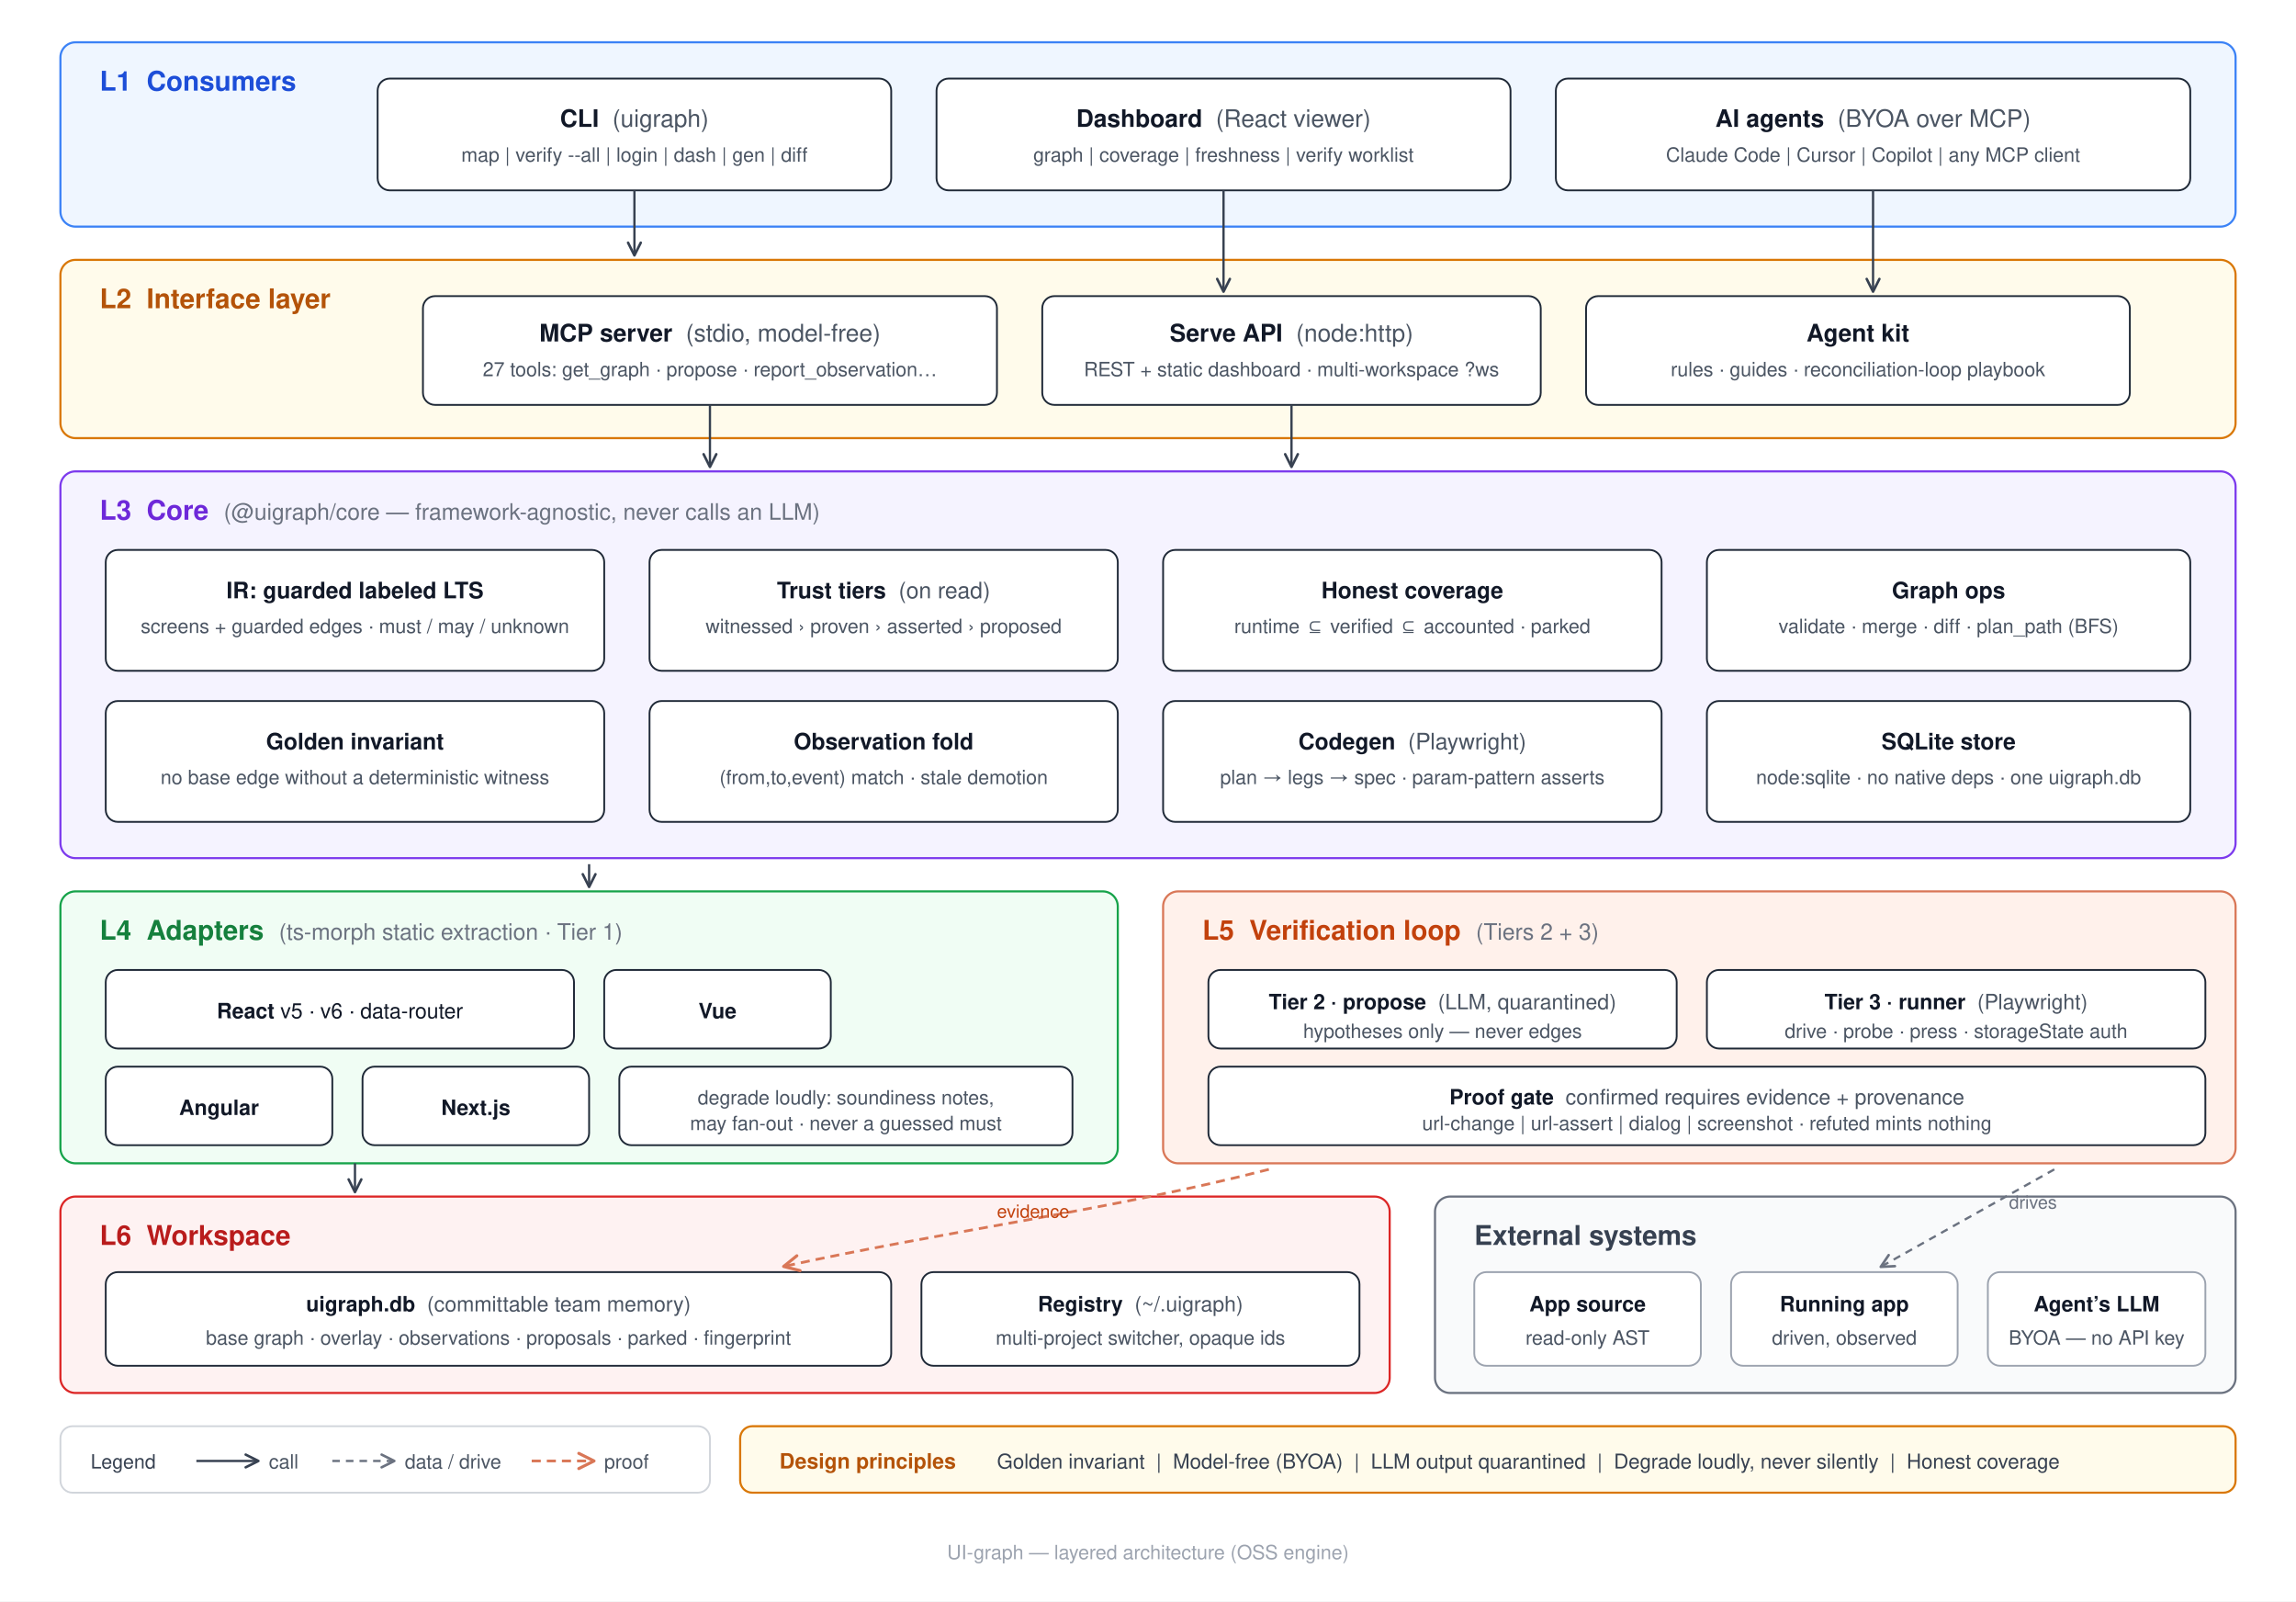
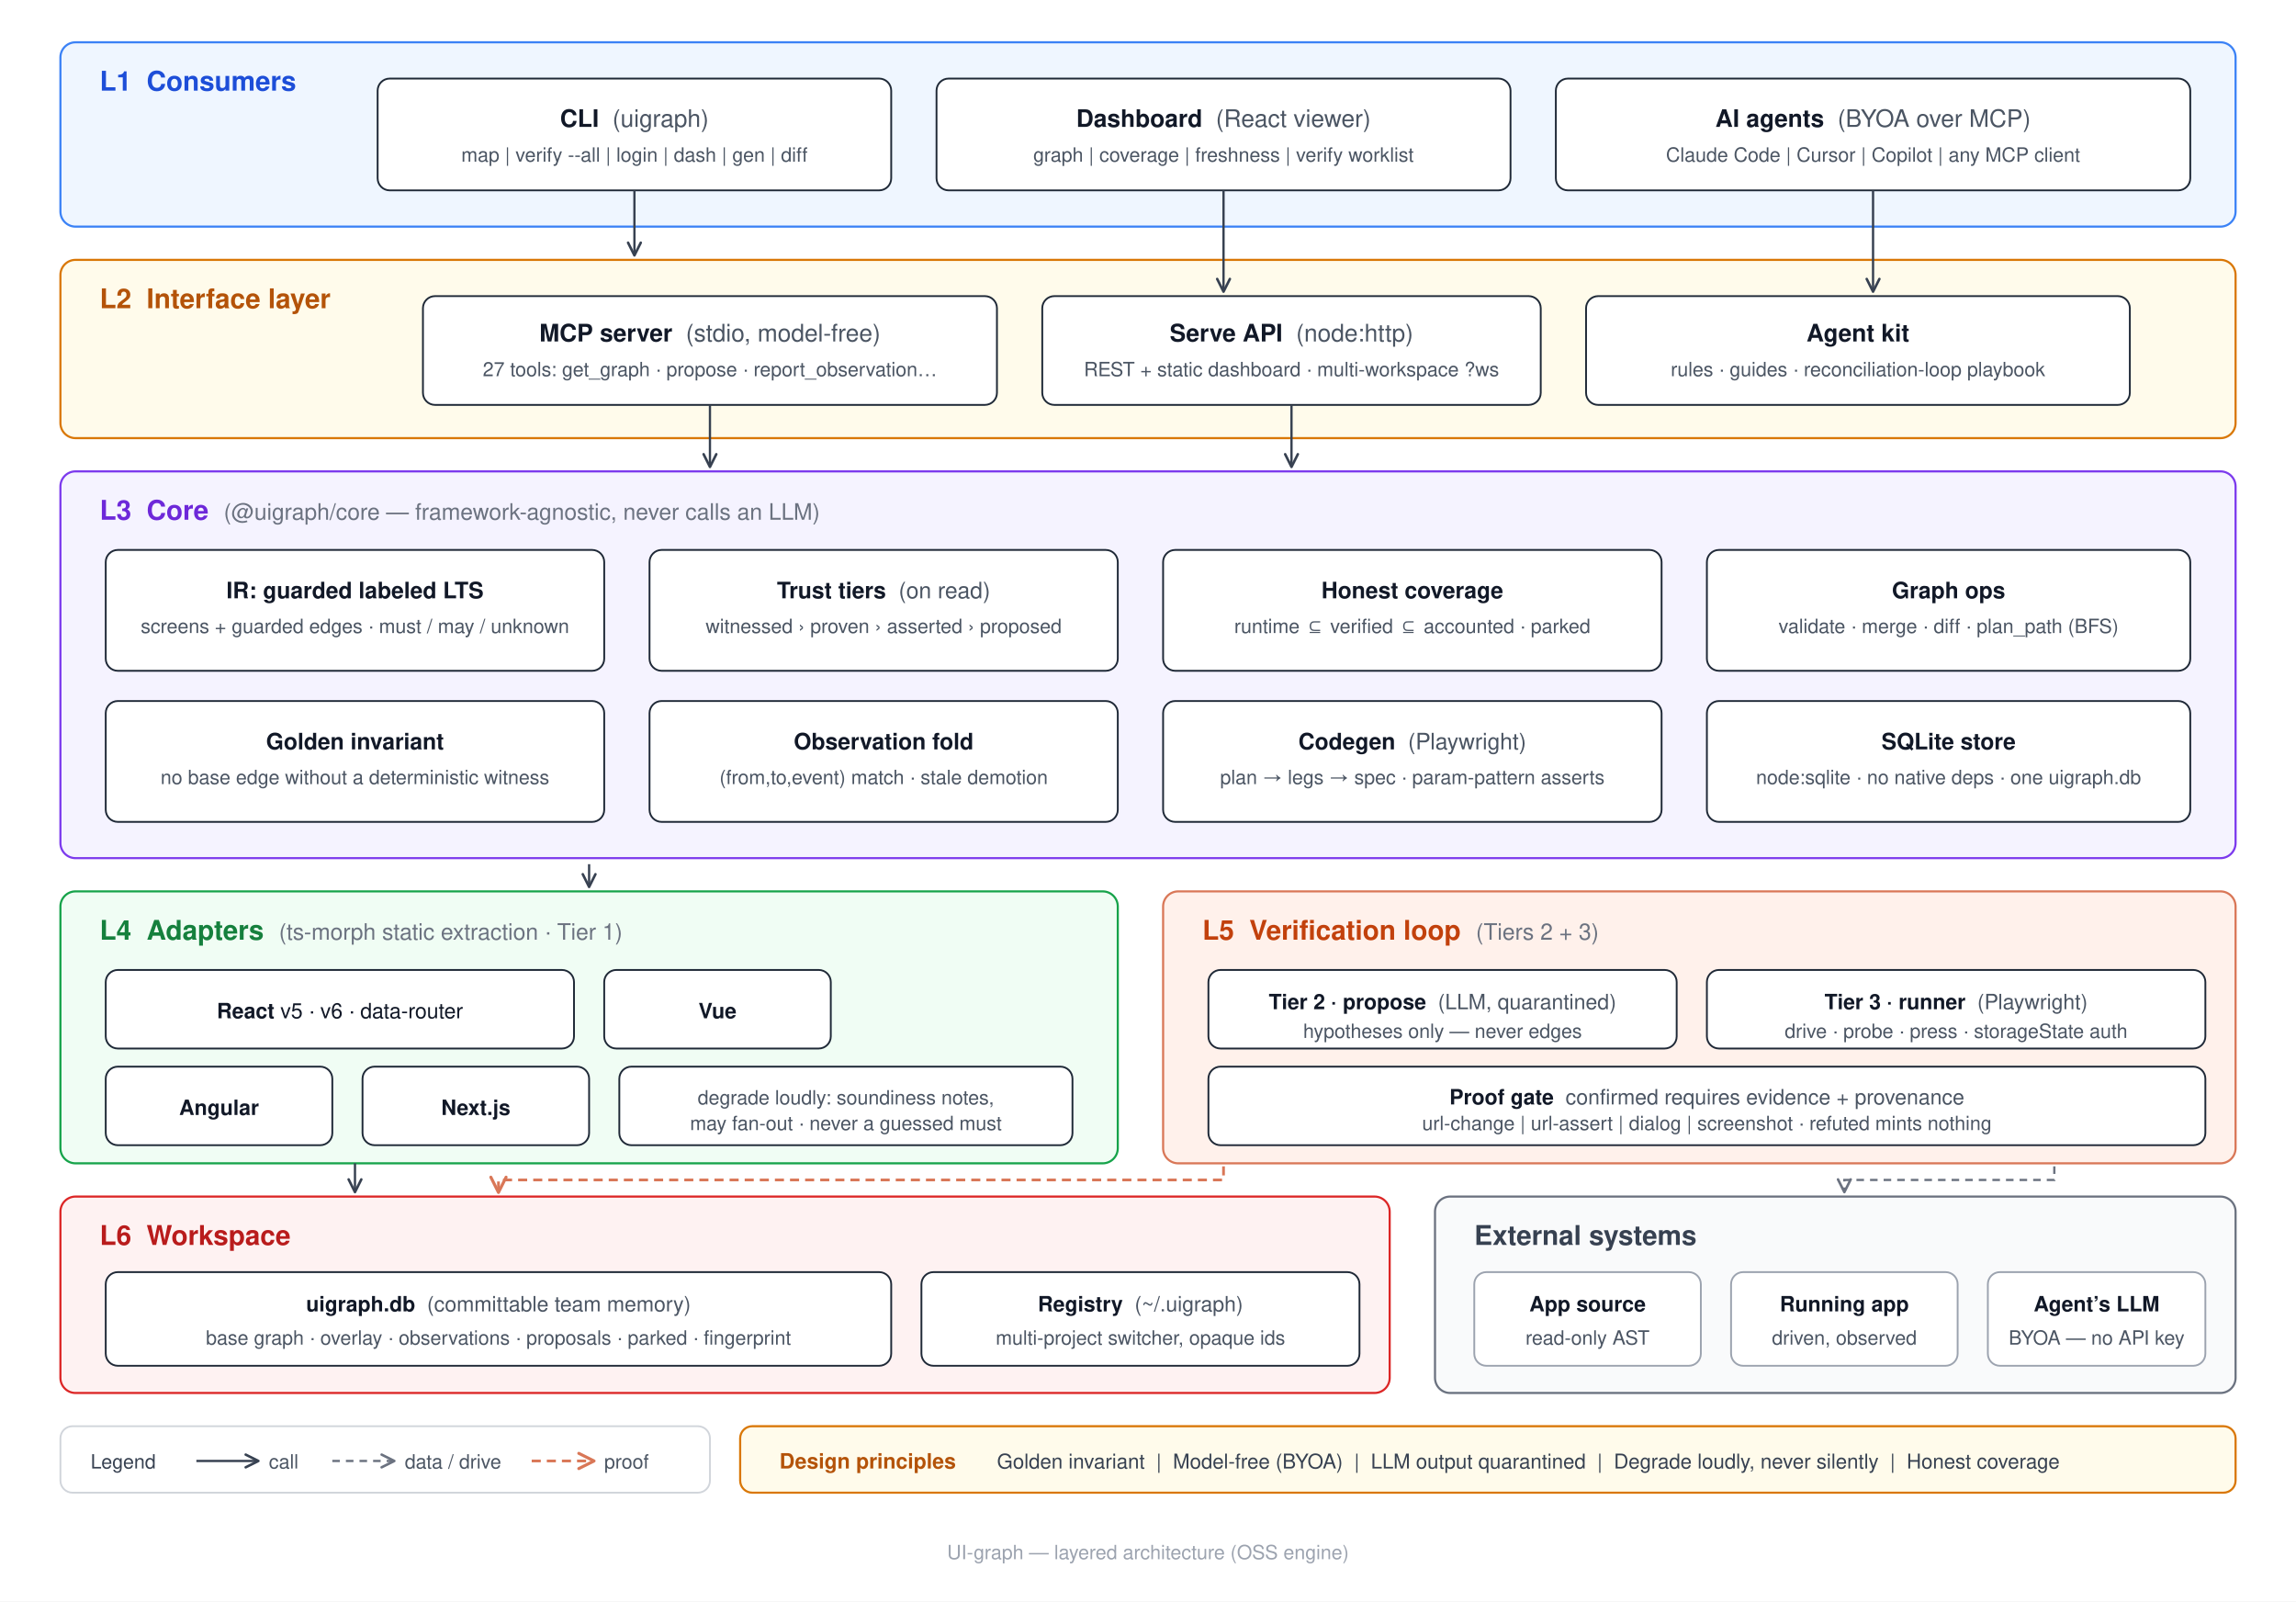
<svg xmlns="http://www.w3.org/2000/svg" width="1520" height="1060" viewBox="0 0 1520 1060" role="img" style="font-family: -apple-system, 'Segoe UI', Helvetica, Arial, sans-serif;">
  <defs>
    <marker id="arr" viewBox="0 0 10 10" refX="8" refY="5" markerWidth="7" markerHeight="7" orient="auto-start-reverse">
      <path d="M1 1L9 5L1 9" fill="none" stroke="context-stroke" stroke-width="1.6" stroke-linecap="round" stroke-linejoin="round" />
    </marker>
  </defs>
  <rect width="1520" height="1060" fill="#FFFFFF" />
  <rect x="40" y="28" width="1440" height="122" rx="10" fill="#eff6ff" stroke="#3b82f6" stroke-width="1.4" />
  <text x="66" y="60" fill="#1d4ed8" font-size="18" font-weight="600">L1  Consumers</text>
  <rect x="250" y="52" width="340" height="74" rx="8" fill="#FFFFFF" stroke="#1f2937" stroke-width="1.2" />
  <text x="420" y="84" text-anchor="middle" font-size="16" font-weight="600" fill="#111827">CLI  <tspan font-weight="400" fill="#4b5563">(uigraph)</tspan>
  </text>
  <text x="420" y="107" text-anchor="middle" font-size="13" fill="#4b5563">map | verify --all | login | dash | gen | diff</text>
  <rect x="620" y="52" width="380" height="74" rx="8" fill="#FFFFFF" stroke="#1f2937" stroke-width="1.2" />
  <text x="810" y="84" text-anchor="middle" font-size="16" font-weight="600" fill="#111827">Dashboard  <tspan font-weight="400" fill="#4b5563">(React viewer)</tspan>
  </text>
  <text x="810" y="107" text-anchor="middle" font-size="13" fill="#4b5563">graph | coverage | freshness | verify worklist</text>
  <rect x="1030" y="52" width="420" height="74" rx="8" fill="#FFFFFF" stroke="#1f2937" stroke-width="1.2" />
  <text x="1240" y="84" text-anchor="middle" font-size="16" font-weight="600" fill="#111827">AI agents  <tspan font-weight="400" fill="#4b5563">(BYOA over MCP)</tspan>
  </text>
  <text x="1240" y="107" text-anchor="middle" font-size="13" fill="#4b5563">Claude Code | Cursor | Copilot | any MCP client</text>
  <rect x="40" y="172" width="1440" height="118" rx="10" fill="#fffbeb" stroke="#d97706" stroke-width="1.4" />
  <text x="66" y="204" fill="#b45309" font-size="18" font-weight="600">L2  Interface layer</text>
  <rect x="280" y="196" width="380" height="72" rx="8" fill="#FFFFFF" stroke="#1f2937" stroke-width="1.2" />
  <text x="470" y="226" text-anchor="middle" font-size="16" font-weight="600" fill="#111827">MCP server  <tspan font-weight="400" fill="#4b5563">(stdio, model-free)</tspan>
  </text>
  <text x="470" y="249" text-anchor="middle" font-size="13" fill="#4b5563">27 tools: get_graph · propose · report_observation…</text>
  <rect x="690" y="196" width="330" height="72" rx="8" fill="#FFFFFF" stroke="#1f2937" stroke-width="1.2" />
  <text x="855" y="226" text-anchor="middle" font-size="16" font-weight="600" fill="#111827">Serve API  <tspan font-weight="400" fill="#4b5563">(node:http)</tspan>
  </text>
  <text x="855" y="249" text-anchor="middle" font-size="13" fill="#4b5563">REST + static dashboard · multi-workspace ?ws</text>
  <rect x="1050" y="196" width="360" height="72" rx="8" fill="#FFFFFF" stroke="#1f2937" stroke-width="1.2" />
  <text x="1230" y="226" text-anchor="middle" font-size="16" font-weight="600" fill="#111827">Agent kit</text>
  <text x="1230" y="249" text-anchor="middle" font-size="13" fill="#4b5563">rules · guides · reconciliation-loop playbook</text>
  <rect x="40" y="312" width="1440" height="256" rx="10" fill="#f5f3ff" stroke="#7c3aed" stroke-width="1.4" />
  <text x="66" y="344" fill="#6d28d9" font-size="18" font-weight="600">L3  Core  <tspan font-weight="400" font-size="15" fill="#6b7280">(@uigraph/core — framework-agnostic, never calls an LLM)</tspan>
  </text>
  <rect x="70" y="364" width="330" height="80" rx="8" fill="#FFFFFF" stroke="#1f2937" stroke-width="1.2" />
  <text x="235" y="396" text-anchor="middle" font-size="15" font-weight="600" fill="#111827">IR: guarded labeled LTS</text>
  <text x="235" y="419" text-anchor="middle" font-size="13" fill="#4b5563">screens + guarded edges · must / may / unknown</text>
  <rect x="430" y="364" width="310" height="80" rx="8" fill="#FFFFFF" stroke="#1f2937" stroke-width="1.2" />
  <text x="585" y="396" text-anchor="middle" font-size="15" font-weight="600" fill="#111827">Trust tiers  <tspan font-weight="400" fill="#4b5563">(on read)</tspan>
  </text>
  <text x="585" y="419" text-anchor="middle" font-size="13" fill="#4b5563">witnessed › proven › asserted › proposed</text>
  <rect x="770" y="364" width="330" height="80" rx="8" fill="#FFFFFF" stroke="#1f2937" stroke-width="1.2" />
  <text x="935" y="396" text-anchor="middle" font-size="15" font-weight="600" fill="#111827">Honest coverage</text>
  <text x="935" y="419" text-anchor="middle" font-size="13" fill="#4b5563">runtime ⊆ verified ⊆ accounted · parked</text>
  <rect x="1130" y="364" width="320" height="80" rx="8" fill="#FFFFFF" stroke="#1f2937" stroke-width="1.2" />
  <text x="1290" y="396" text-anchor="middle" font-size="15" font-weight="600" fill="#111827">Graph ops</text>
  <text x="1290" y="419" text-anchor="middle" font-size="13" fill="#4b5563">validate · merge · diff · plan_path (BFS)</text>
  <rect x="70" y="464" width="330" height="80" rx="8" fill="#FFFFFF" stroke="#1f2937" stroke-width="1.2" />
  <text x="235" y="496" text-anchor="middle" font-size="15" font-weight="600" fill="#111827">Golden invariant</text>
  <text x="235" y="519" text-anchor="middle" font-size="13" fill="#4b5563">no base edge without a deterministic witness</text>
  <rect x="430" y="464" width="310" height="80" rx="8" fill="#FFFFFF" stroke="#1f2937" stroke-width="1.2" />
  <text x="585" y="496" text-anchor="middle" font-size="15" font-weight="600" fill="#111827">Observation fold</text>
  <text x="585" y="519" text-anchor="middle" font-size="13" fill="#4b5563">(from,to,event) match · stale demotion</text>
  <rect x="770" y="464" width="330" height="80" rx="8" fill="#FFFFFF" stroke="#1f2937" stroke-width="1.2" />
  <text x="935" y="496" text-anchor="middle" font-size="15" font-weight="600" fill="#111827">Codegen  <tspan font-weight="400" fill="#4b5563">(Playwright)</tspan>
  </text>
  <text x="935" y="519" text-anchor="middle" font-size="13" fill="#4b5563">plan → legs → spec · param-pattern asserts</text>
  <rect x="1130" y="464" width="320" height="80" rx="8" fill="#FFFFFF" stroke="#1f2937" stroke-width="1.2" />
  <text x="1290" y="496" text-anchor="middle" font-size="15" font-weight="600" fill="#111827">SQLite store</text>
  <text x="1290" y="519" text-anchor="middle" font-size="13" fill="#4b5563">node:sqlite · no native deps · one uigraph.db</text>
  <rect x="40" y="590" width="700" height="180" rx="10" fill="#f0fdf4" stroke="#16a34a" stroke-width="1.4" />
  <text x="66" y="622" fill="#15803d" font-size="18" font-weight="600">L4  Adapters  <tspan font-weight="400" font-size="15" fill="#6b7280">(ts-morph static extraction · Tier 1)</tspan>
  </text>
  <rect x="70" y="642" width="310" height="52" rx="8" fill="#FFFFFF" stroke="#1f2937" stroke-width="1.2" />
  <text x="225" y="674" text-anchor="middle" font-size="14" fill="#111827">
    <tspan font-weight="600">React</tspan> v5 · v6 · data-router</text>
  <rect x="400" y="642" width="150" height="52" rx="8" fill="#FFFFFF" stroke="#1f2937" stroke-width="1.2" />
  <text x="475" y="674" text-anchor="middle" font-size="14" font-weight="600" fill="#111827">Vue</text>
  <rect x="70" y="706" width="150" height="52" rx="8" fill="#FFFFFF" stroke="#1f2937" stroke-width="1.2" />
  <text x="145" y="738" text-anchor="middle" font-size="14" font-weight="600" fill="#111827">Angular</text>
  <rect x="240" y="706" width="150" height="52" rx="8" fill="#FFFFFF" stroke="#1f2937" stroke-width="1.2" />
  <text x="315" y="738" text-anchor="middle" font-size="14" font-weight="600" fill="#111827">Next.js</text>
  <rect x="410" y="706" width="300" height="52" rx="8" fill="#FFFFFF" stroke="#1f2937" stroke-width="1.2" />
  <text x="560" y="731" text-anchor="middle" font-size="13" fill="#4b5563">degrade loudly: soundiness notes,</text>
  <text x="560" y="748" text-anchor="middle" font-size="13" fill="#4b5563">may fan-out · never a guessed must</text>
  <rect x="770" y="590" width="710" height="180" rx="10" fill="#fff1eb" stroke="#D97757" stroke-width="1.4" />
  <text x="796" y="622" fill="#c2410c" font-size="18" font-weight="600">L5  Verification loop  <tspan font-weight="400" font-size="15" fill="#6b7280">(Tiers 2 + 3)</tspan>
  </text>
  <rect x="800" y="642" width="310" height="52" rx="8" fill="#FFFFFF" stroke="#1f2937" stroke-width="1.2" />
  <text x="955" y="668" text-anchor="middle" font-size="14" font-weight="600" fill="#111827">Tier 2 · propose  <tspan font-weight="400" fill="#4b5563">(LLM, quarantined)</tspan>
  </text>
  <text x="955" y="687" text-anchor="middle" font-size="13" fill="#4b5563">hypotheses only — never edges</text>
  <rect x="1130" y="642" width="330" height="52" rx="8" fill="#FFFFFF" stroke="#1f2937" stroke-width="1.2" />
  <text x="1295" y="668" text-anchor="middle" font-size="14" font-weight="600" fill="#111827">Tier 3 · runner  <tspan font-weight="400" fill="#4b5563">(Playwright)</tspan>
  </text>
  <text x="1295" y="687" text-anchor="middle" font-size="13" fill="#4b5563">drive · probe · press · storageState auth</text>
  <rect x="800" y="706" width="660" height="52" rx="8" fill="#FFFFFF" stroke="#1f2937" stroke-width="1.2" />
  <text x="1130" y="731" text-anchor="middle" font-size="14" font-weight="600" fill="#111827">Proof gate  <tspan font-weight="400" fill="#4b5563">confirmed requires evidence + provenance</tspan>
  </text>
  <text x="1130" y="748" text-anchor="middle" font-size="13" fill="#4b5563">url-change | url-assert | dialog | screenshot · refuted mints nothing</text>
  <rect x="40" y="792" width="880" height="130" rx="10" fill="#fef2f2" stroke="#dc2626" stroke-width="1.4" />
  <text x="66" y="824" fill="#b91c1c" font-size="18" font-weight="600">L6  Workspace</text>
  <rect x="70" y="842" width="520" height="62" rx="8" fill="#FFFFFF" stroke="#1f2937" stroke-width="1.2" />
  <text x="330" y="868" text-anchor="middle" font-size="14" font-weight="600" fill="#111827">uigraph.db  <tspan font-weight="400" fill="#4b5563">(committable team memory)</tspan>
  </text>
  <text x="330" y="890" text-anchor="middle" font-size="13" fill="#4b5563">base graph · overlay · observations · proposals · parked · fingerprint</text>
  <rect x="610" y="842" width="290" height="62" rx="8" fill="#FFFFFF" stroke="#1f2937" stroke-width="1.2" />
  <text x="755" y="868" text-anchor="middle" font-size="14" font-weight="600" fill="#111827">Registry  <tspan font-weight="400" fill="#4b5563">(~/.uigraph)</tspan>
  </text>
  <text x="755" y="890" text-anchor="middle" font-size="13" fill="#4b5563">multi-project switcher, opaque ids</text>
  <rect x="950" y="792" width="530" height="130" rx="10" fill="#f9fafb" stroke="#6b7280" stroke-width="1.4" />
  <text x="976" y="824" fill="#374151" font-size="18" font-weight="600">External systems</text>
  <rect x="976" y="842" width="150" height="62" rx="8" fill="#FFFFFF" stroke="#9ca3af" stroke-width="1.2" />
  <text x="1051" y="868" text-anchor="middle" font-size="14" font-weight="600" fill="#111827">App source</text>
  <text x="1051" y="890" text-anchor="middle" font-size="13" fill="#4b5563">read-only AST</text>
  <rect x="1146" y="842" width="150" height="62" rx="8" fill="#FFFFFF" stroke="#9ca3af" stroke-width="1.2" />
  <text x="1221" y="868" text-anchor="middle" font-size="14" font-weight="600" fill="#111827">Running app</text>
  <text x="1221" y="890" text-anchor="middle" font-size="13" fill="#4b5563">driven, observed</text>
  <rect x="1316" y="842" width="144" height="62" rx="8" fill="#FFFFFF" stroke="#9ca3af" stroke-width="1.2" />
  <text x="1388" y="868" text-anchor="middle" font-size="14" font-weight="600" fill="#111827">Agent’s LLM</text>
  <text x="1388" y="890" text-anchor="middle" font-size="13" fill="#4b5563">BYOA — no API key</text>
  <g stroke="#374151" stroke-width="1.5" fill="none" marker-end="url(#arr)">
    <line x1="420" y1="126" x2="420" y2="168" />
    <line x1="810" y1="126" x2="810" y2="192" />
    <line x1="1240" y1="126" x2="1240" y2="192" />
    <line x1="470" y1="268" x2="470" y2="308" />
    <line x1="855" y1="268" x2="855" y2="308" />
    <line x1="390" y1="572" x2="390" y2="586" />
    <line x1="235" y1="770" x2="235" y2="788" />
  </g>
  <g stroke="#6b7280" stroke-width="1.5" stroke-dasharray="5 4" fill="none" marker-end="url(#arr)">
-     <line x1="1360" y1="774" x2="1246" y2="838" />
+     <path d="M1360 772 L1360 781 L1221 781 L1221 788" />
  </g>
  <g stroke="#D97757" stroke-width="1.8" stroke-dasharray="6 4" fill="none" marker-end="url(#arr)">
-     <path d="M840 774 C 740 800, 620 816, 520 838" />
+     <path d="M810 772 L810 781 L330 781 L330 788" />
  </g>
-   <text x="1330" y="800" font-size="12" fill="#6b7280">drives</text>
-   <text x="660" y="806" font-size="12" fill="#c2410c">evidence</text>
  <rect x="40" y="944" width="430" height="44" rx="8" fill="#FFFFFF" stroke="#d1d5db" stroke-width="1.2" />
  <text x="60" y="972" font-size="13" fill="#374151">Legend</text>
  <line x1="130" y1="967" x2="170" y2="967" stroke="#374151" stroke-width="1.5" marker-end="url(#arr)" />
  <text x="178" y="972" font-size="13" fill="#4b5563">call</text>
  <line x1="220" y1="967" x2="260" y2="967" stroke="#6b7280" stroke-width="1.5" stroke-dasharray="5 4" marker-end="url(#arr)" />
  <text x="268" y="972" font-size="13" fill="#4b5563">data / drive</text>
  <line x1="352" y1="967" x2="392" y2="967" stroke="#D97757" stroke-width="1.8" stroke-dasharray="6 4" marker-end="url(#arr)" />
  <text x="400" y="972" font-size="13" fill="#4b5563">proof</text>
  <rect x="490" y="944" width="990" height="44" rx="8" fill="#fffbeb" stroke="#d97706" stroke-width="1.4" />
  <text x="516" y="972" font-size="14" font-weight="600" fill="#b45309">Design principles</text>
  <text x="660" y="972" font-size="13.5" fill="#374151">Golden invariant  |  Model-free (BYOA)  |  LLM output quarantined  |  Degrade loudly, never silently  |  Honest coverage</text>
  <text x="760" y="1032" text-anchor="middle" font-size="13" fill="#9ca3af">UI-graph — layered architecture (OSS engine)</text>
</svg>
